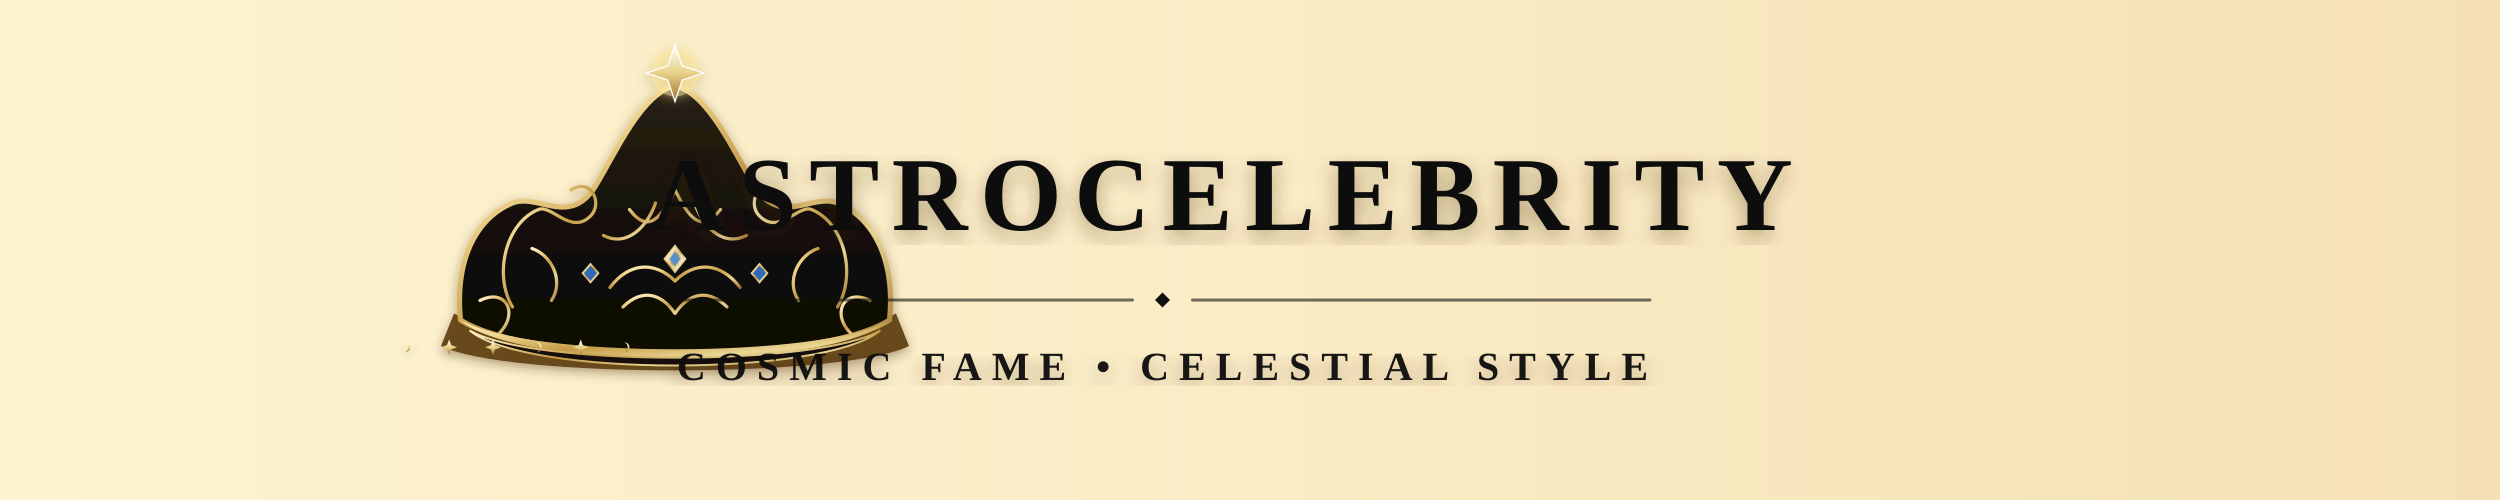
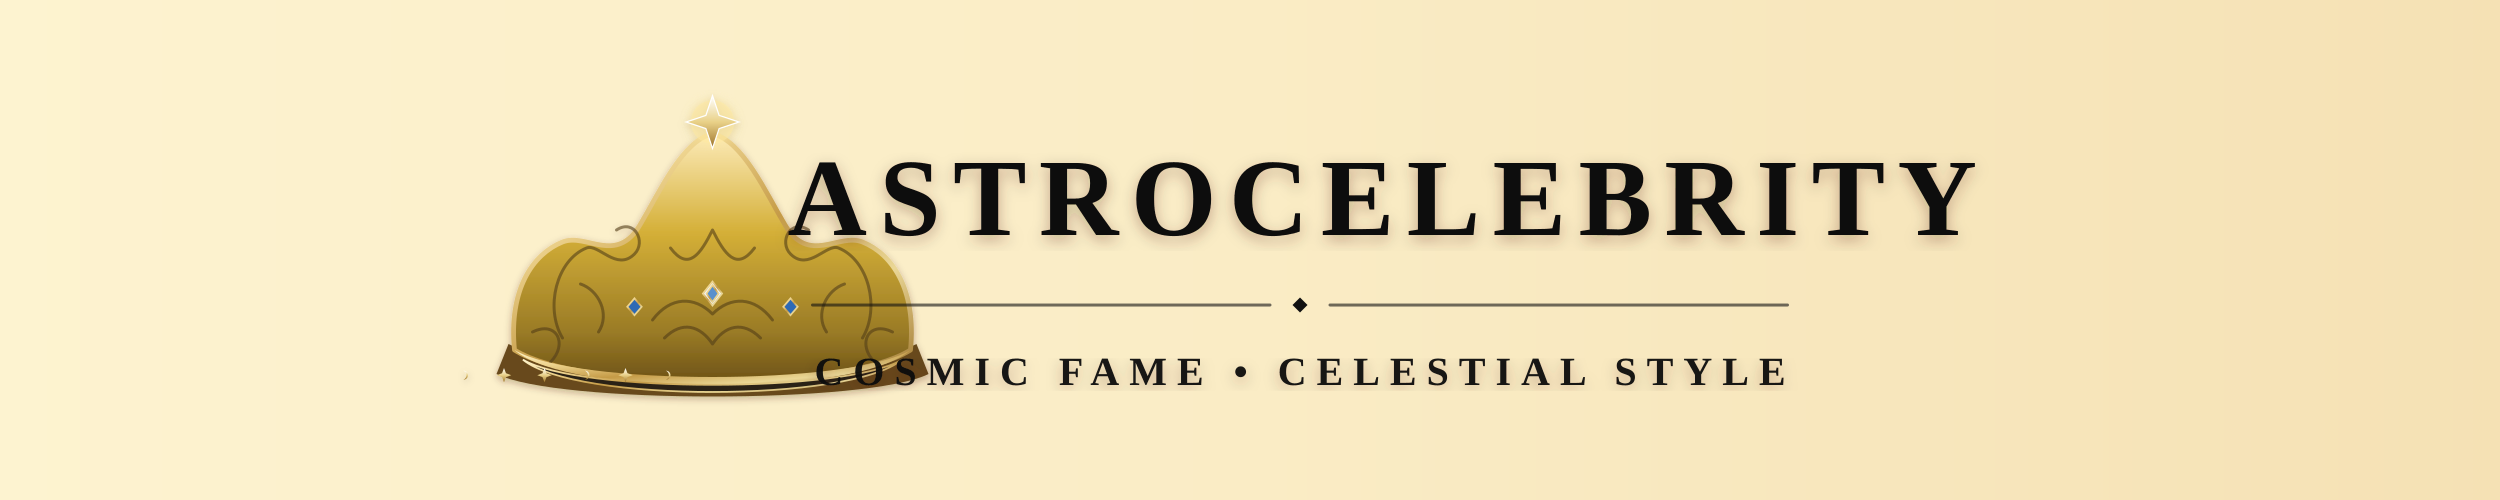
<svg xmlns="http://www.w3.org/2000/svg" viewBox="0 0 1000 200" width="100%" height="100%">
  <defs>
    <linearGradient id="headerBg" x1="0%" y1="0%" x2="100%" y2="0%">
      <stop offset="0%" stop-color="#fdf3d0" />
      <stop offset="50%" stop-color="#faecc5" />
      <stop offset="100%" stop-color="#f5e1b4" />
    </linearGradient>
    <linearGradient id="goldLinear" x1="0%" y1="0%" x2="100%" y2="100%">
      <stop offset="0%" stop-color="#FFF4CC" />
      <stop offset="25%" stop-color="#EED48F" />
      <stop offset="50%" stop-color="#C59B47" />
      <stop offset="75%" stop-color="#EAD796" />
      <stop offset="100%" stop-color="#9E742C" />
    </linearGradient>
    <linearGradient id="goldLight" x1="0%" y1="0%" x2="0%" y2="100%">
      <stop offset="0%" stop-color="#FFFFFF" />
      <stop offset="50%" stop-color="#E9D188" />
      <stop offset="100%" stop-color="#9C732A" />
    </linearGradient>
-     <linearGradient id="darkCrown" x1="0%" y1="0%" x2="0%" y2="100%">
-       <stop offset="0%" stop-color="#2A2215" />
-       <stop offset="50%" stop-color="#14100A" />
-       <stop offset="100%" stop-color="#0A0704" />
+     <linearGradient id="goldenBody" x1="0%" y1="0%" x2="0%" y2="100%">
+       <stop offset="0%" stop-color="#FCEAB7" />
+       <stop offset="40%" stop-color="#D4AF37" />
+       <stop offset="80%" stop-color="#9A7B26" />
+       <stop offset="100%" stop-color="#6E5317" />
    </linearGradient>
    <filter id="shadow" x="-20%" y="-20%" width="140%" height="140%">
-       <feDropShadow dx="0" dy="3" stdDeviation="4" flood-color="#3d2a09" flood-opacity="0.4" />
+       <feDropShadow dx="0" dy="2" stdDeviation="3" flood-color="#3d2a09" flood-opacity="0.3" />
    </filter>
    <filter id="glow" x="-30%" y="-30%" width="160%" height="160%">
      <feGaussianBlur stdDeviation="4" result="blur" />
      <feComposite in="SourceGraphic" in2="blur" operator="over" />
    </filter>
    <g id="star">
      <path d="M0,-8 L2.2,-2.2 L8,0 L2.2,2.2 L0,8 L-2.2,2.2 L-8,0 L-2.2,-2.2 Z" fill="url(#goldLight)" />
    </g>
    <g id="crescent">
      <path d="M0,-5 A4,4 0 0,1 0,5 A5.5,5.5 0 0,0 0,-5" fill="url(#goldLight)" />
    </g>
  </defs>
  <rect width="1000" height="200" fill="url(#headerBg)" />
-   <g transform="translate(10, -15) scale(0.52)" filter="url(#shadow)">
+   <g transform="translate(45, 8) scale(0.48)" filter="url(#shadow)">
    <path d="M 320,295 C 370,320 630,320 680,295 L 670,270 C 620,295 380,295 330,270 Z" fill="#684a1a" />
-     <path d="M 335,275               C 330,225 350,195 375,185              C 395,177 420,205 440,170              C 455,145 475,100 500,95              C 525,100 545,145 560,170              C 580,205 605,177 625,185              C 650,195 670,225 665,275              C 610,310 390,310 335,275 Z" fill="url(#darkCrown)" stroke="url(#goldLinear)" stroke-width="4" stroke-linejoin="round" />
-     <g fill="none" stroke="url(#goldLinear)" stroke-width="2.5" stroke-linecap="round" stroke-linejoin="round">
+     <path d="M 335,275               C 330,225 350,195 375,185              C 395,177 420,205 440,170              C 455,145 475,100 500,95              C 525,100 545,145 560,170              C 580,205 605,177 625,185              C 650,195 670,225 665,275              C 610,310 390,310 335,275 Z" fill="url(#goldenBody)" stroke="url(#goldLinear)" stroke-width="4" stroke-linejoin="round" />
+     <g fill="none" stroke="#523d18" stroke-width="2.5" stroke-linecap="round" stroke-linejoin="round" opacity="0.6">
      <path d="M 375,265 C 360,240 370,200 395,190 C 405,186 420,210 435,195 C 445,185 435,165 420,175" />
      <path d="M 390,220 C 405,225 415,245 405,260" />
      <path d="M 350,260 C 370,250 380,270 365,285" />
      <path d="M 625,265 C 640,240 630,200 605,190 C 595,186 580,210 565,195 C 555,185 565,165 580,175" />
      <path d="M 610,220 C 595,225 585,245 595,260" />
      <path d="M 650,260 C 630,250 620,270 635,285" />
      <path d="M 450,250 C 465,230 485,230 500,245 C 515,230 535,230 550,250" />
      <path d="M 460,265 C 475,250 490,255 500,270 C 510,255 525,250 540,265" />
      <path d="M 465,190 C 480,210 490,195 500,175 C 510,195 520,210 535,190" />
-       <path d="M 445,210 C 465,220 480,200 485,185" />
-       <path d="M 555,210 C 535,220 520,200 515,185" />
    </g>
    <g stroke="url(#goldLinear)" stroke-width="1.5">
      <polygon points="500,218 508,228 500,238 492,228" fill="#eef6fc" />
      <polygon points="500,221 505,228 500,235 495,228" fill="#5890cc" />
      <polygon points="435,232 441,239 435,246 429,239" fill="#2d6bb5" />
      <polygon points="565,232 571,239 565,246 559,239" fill="#2d6bb5" />
    </g>
    <path d="M 335,275 C 385,305 615,305 665,275 C 620,315 380,315 335,275 Z" fill="url(#goldLinear)" />
-     <path d="M 342,283 C 388,311 612,311 658,283 C 615,319 385,319 342,283 Z" fill="#14100A" stroke="url(#goldLinear)" stroke-width="1.5" />
+     <path d="M 342,283 C 388,311 612,311 658,283 C 615,319 385,319 342,283 Z" fill="#2A2215" stroke="url(#goldLinear)" stroke-width="1.5" />
    <g transform="translate(0, 296) scale(0.75)">
      <use href="#star" x="480" y="0" />
      <use href="#crescent" x="525" y="0" />
      <use href="#star" x="570" y="0" />
      <use href="#crescent" x="615" y="0" />
      <use href="#star" x="435" y="0" />
      <use href="#crescent" x="390" y="0" />
    </g>
    <g transform="translate(500, 85)">
      <circle cx="0" cy="0" r="18" fill="#ffea9f" opacity="0.6" filter="url(#glow)" />
      <path d="M0,-22 L5.5,-5.5 L22,0 L5.5,5.5 L0,22 L-5.5,5.5 L-22,0 L-5.5,-5.5 Z" fill="url(#goldLight)" stroke="#fff" stroke-width="1" />
    </g>
  </g>
-   <g transform="translate(260, 0)">
+   <g transform="translate(315, 0)">
    <g filter="url(#shadow)">
-       <text x="0" y="92" font-family="Georgia, 'Times New Roman', serif" font-size="42" font-weight="bold" letter-spacing="5" fill="#111111">
+       <text x="0" y="94" font-family="Georgia, 'Times New Roman', serif" font-size="44" font-weight="bold" letter-spacing="5" fill="#111111">
        ASTROCELEBRITY
      </text>
    </g>
-     <g transform="translate(205, 120)">
+     <g transform="translate(205, 122)">
      <line x1="-195" y1="0" x2="-12" y2="0" stroke="#111111" stroke-width="1.2" stroke-linecap="round" opacity="0.6" />
      <line x1="12" y1="0" x2="195" y2="0" stroke="#111111" stroke-width="1.2" stroke-linecap="round" opacity="0.6" />
      <polygon points="0,-3 3,0 0,3 -3,0" fill="#111111" />
    </g>
    <g filter="url(#shadow)">
-       <text x="205" y="152" font-family="Georgia, 'Times New Roman', serif" font-size="16" font-weight="600" letter-spacing="4" text-anchor="middle" fill="#111111" opacity="0.95">
+       <text x="205" y="154" font-family="Georgia, 'Times New Roman', serif" font-size="16" font-weight="600" letter-spacing="4" text-anchor="middle" fill="#111111" opacity="0.95">
        COSMIC FAME • CELESTIAL STYLE
      </text>
    </g>
  </g>
</svg>
